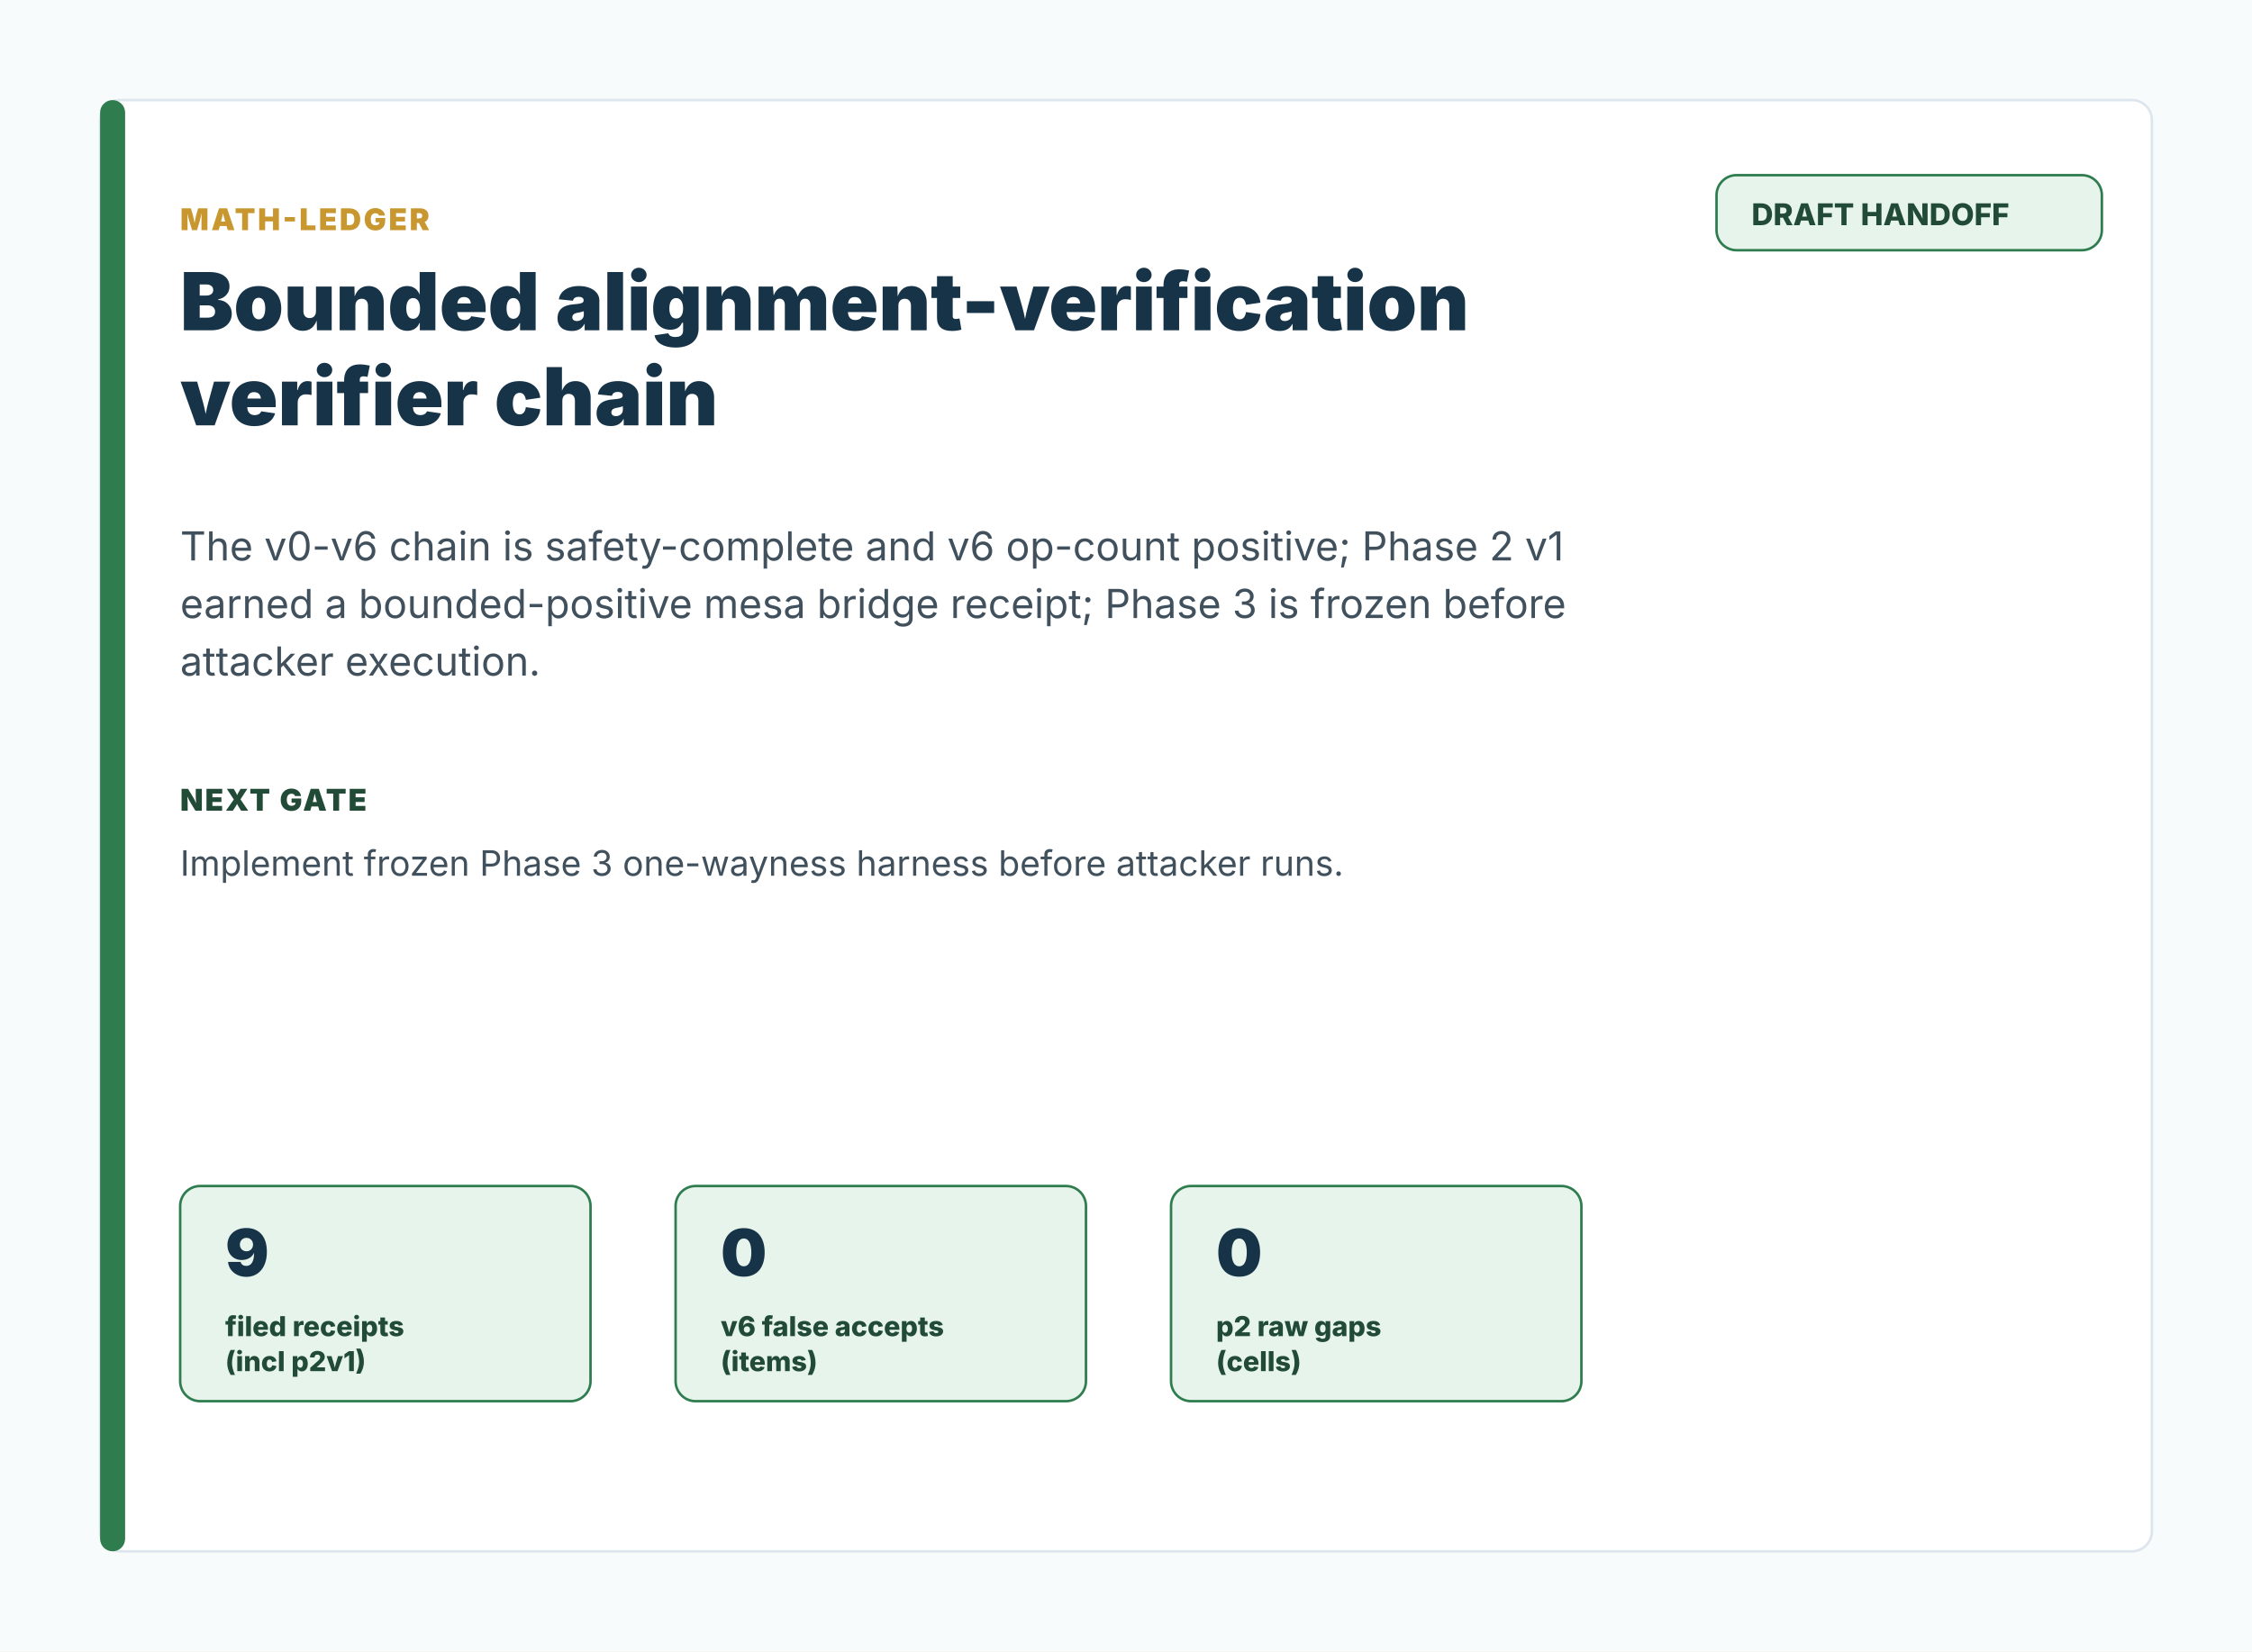
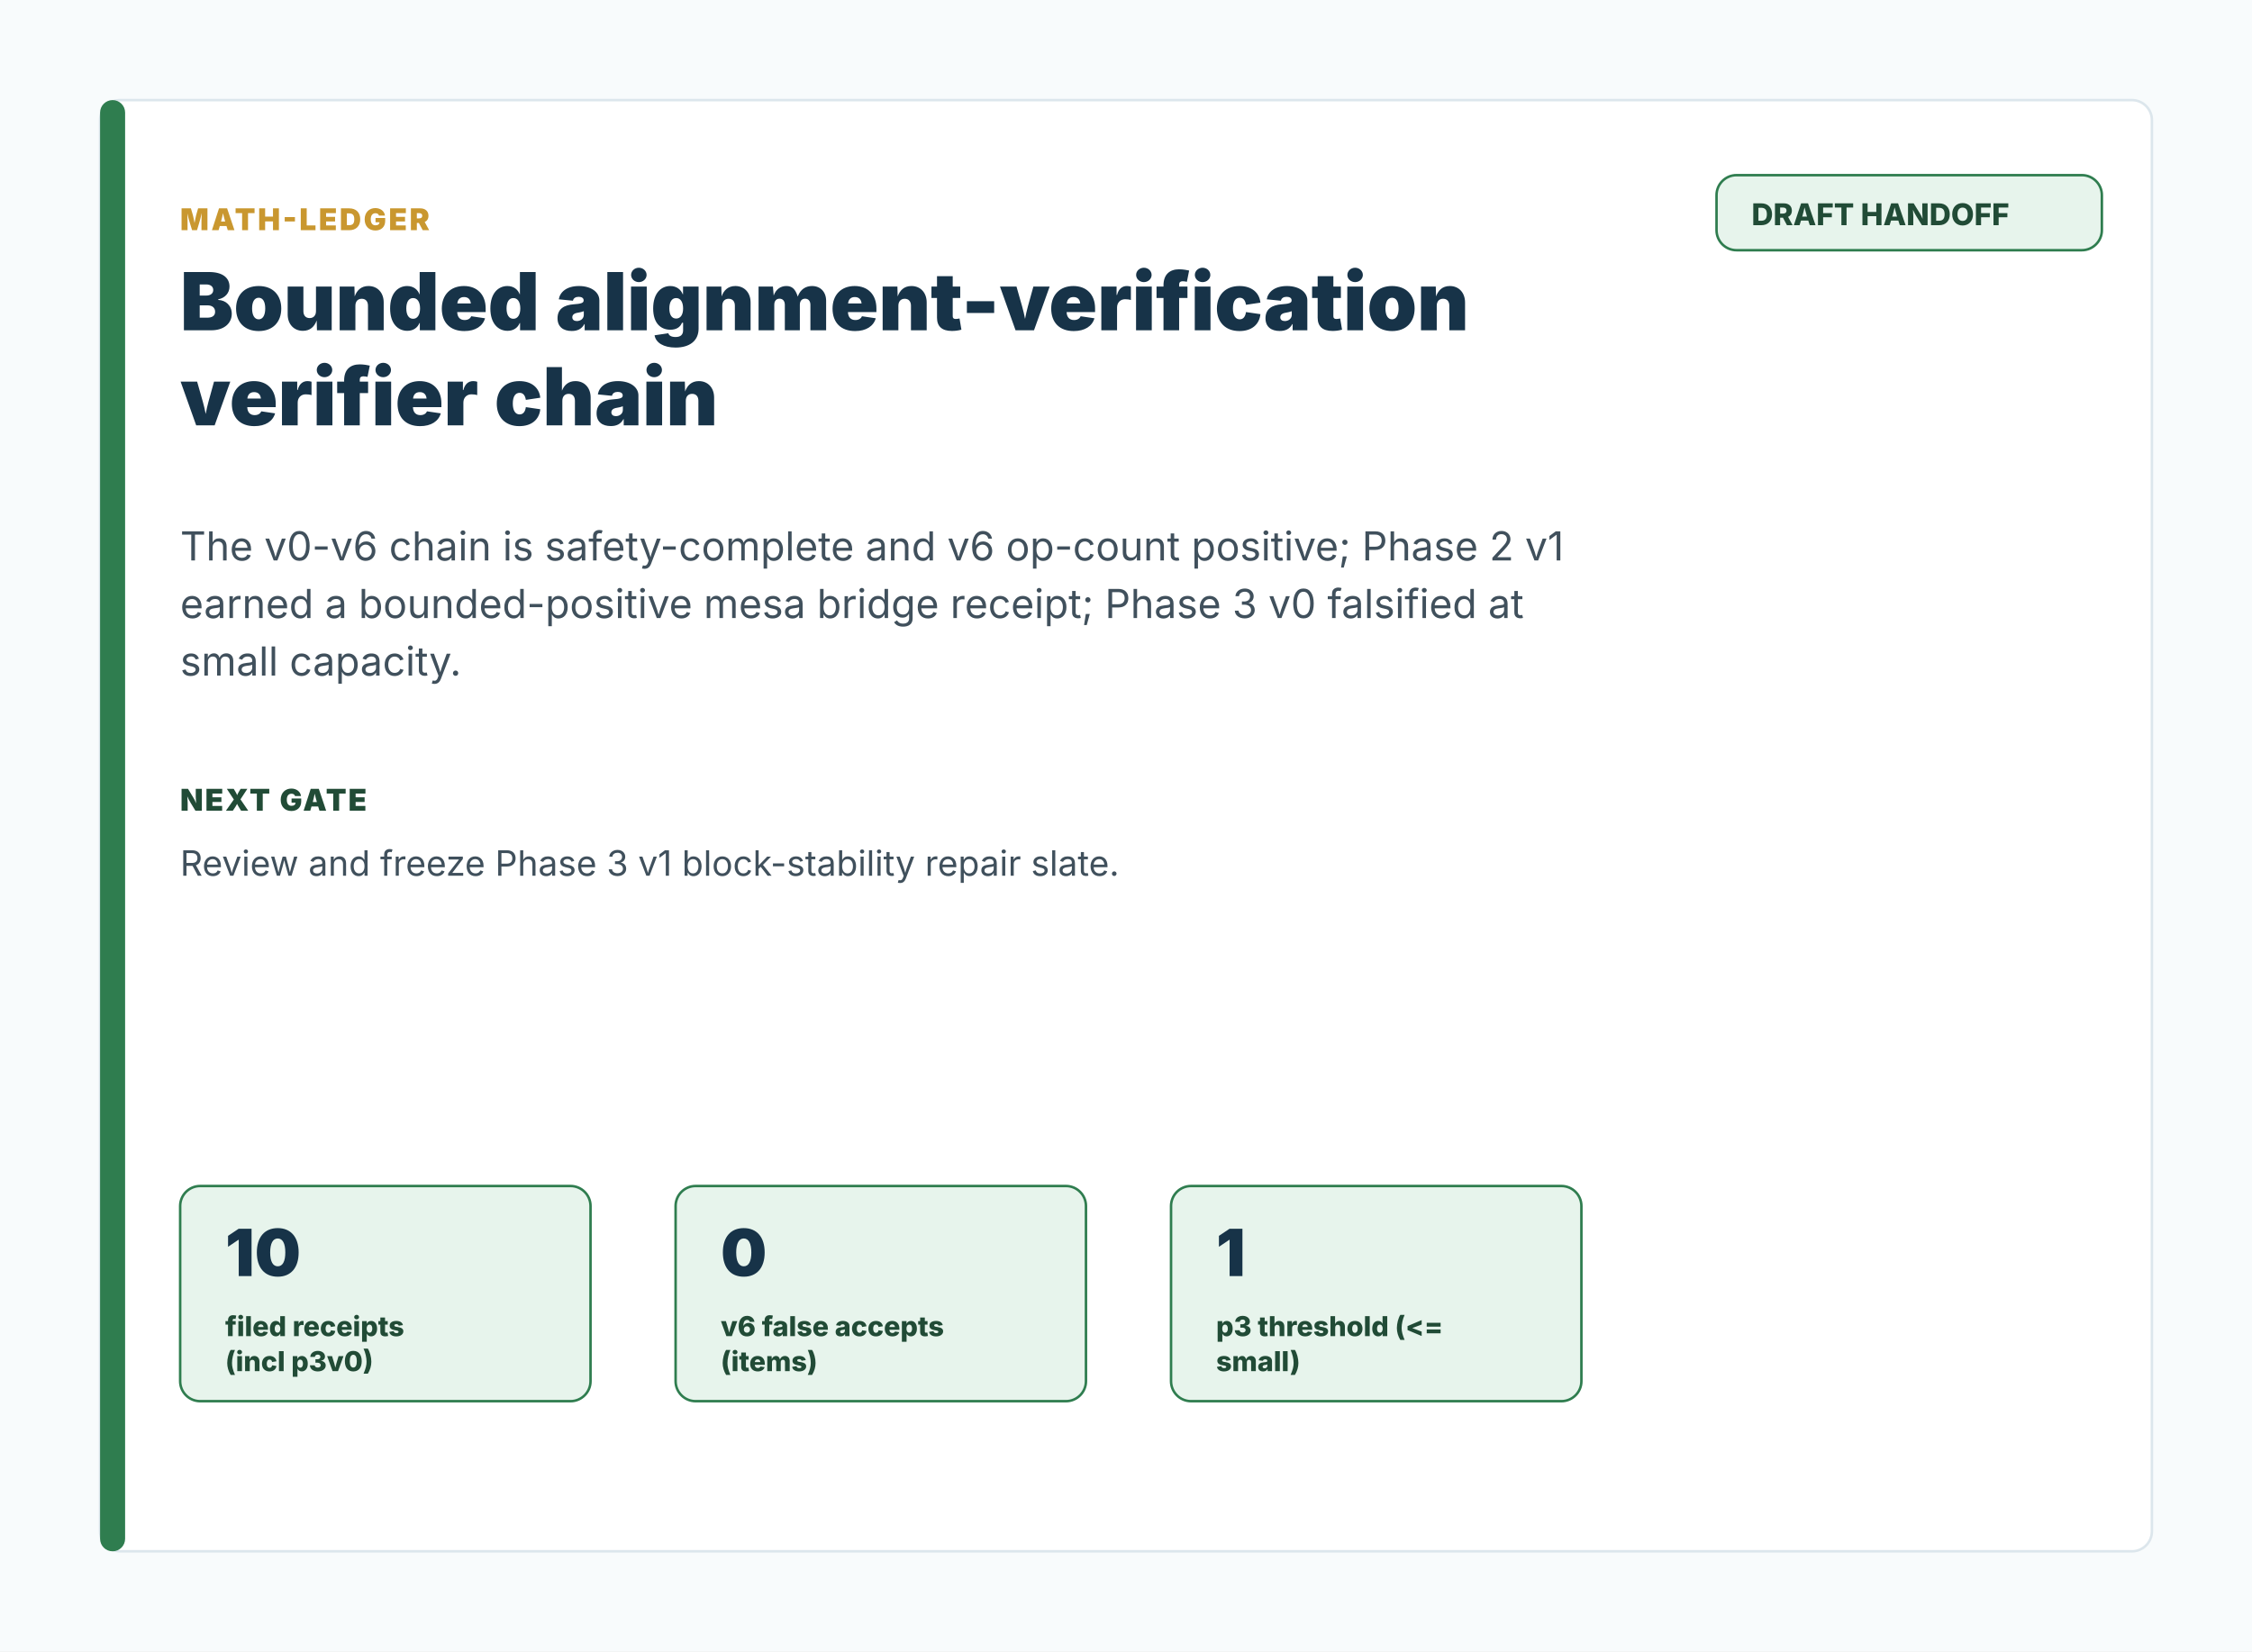
<svg xmlns="http://www.w3.org/2000/svg" viewBox="0 0 900 660" width="900" height="660" role="img" aria-labelledby="title desc">
  <rect width="900" height="660" fill="#F8FBFC" />
  <rect x="40" y="40" width="820" height="580" rx="8" fill="#FFFFFF" stroke="#DCE6EC" stroke-width="1" />
  <rect x="40" y="40" width="10" height="580" rx="5" fill="#2F7D4F" />
  <g>
    <rect x="686" y="70" width="154" height="30" rx="8" fill="#E7F4EC" stroke="#2F7D4F" stroke-width="1" />
    <text x="700" y="90" fill="#214B36" font-family="system-ui, -apple-system, BlinkMacSystemFont, 'Segoe UI', sans-serif" font-size="12" font-weight="800" letter-spacing="0">DRAFT HANDOFF</text>
  </g>
  <text x="72" y="92" fill="#C9972F" font-family="system-ui, -apple-system, BlinkMacSystemFont, 'Segoe UI', sans-serif" font-size="12" font-weight="850" letter-spacing="0.08em">MATH-LEDGER</text>
  <text x="72" y="132" fill="#173348" font-family="system-ui, -apple-system, BlinkMacSystemFont, 'Segoe UI', sans-serif" font-size="32" font-weight="850" text-anchor="start" letter-spacing="0">
    <tspan x="72" dy="0">Bounded alignment-verification</tspan>
    <tspan x="72" dy="38">verifier chain</tspan>
  </text>
  <text x="72" y="224" fill="#40505C" font-family="system-ui, -apple-system, BlinkMacSystemFont, 'Segoe UI', sans-serif" font-size="16" font-weight="400" text-anchor="start" letter-spacing="0">
    <tspan x="72" dy="0">The v0-v6 chain is safety-complete and v6 op-count positive; Phase 2 v1</tspan>
-     <tspan x="72" dy="23">earned a bounded-positive mesa bridge receipt; Phase 3 is frozen before</tspan>
-     <tspan x="72" dy="23">attacker execution.</tspan>
+     <tspan x="72" dy="23">earned a bounded-positive mesa bridge receipt; Phase 3 v0 falsified at</tspan>
+     <tspan x="72" dy="23">small capacity.</tspan>
  </text>
  <text x="72" y="324" fill="#214B36" font-family="system-ui, -apple-system, BlinkMacSystemFont, 'Segoe UI', sans-serif" font-size="12" font-weight="850" letter-spacing="0.06em">NEXT GATE</text>
  <text x="72" y="350" fill="#40505C" font-family="system-ui, -apple-system, BlinkMacSystemFont, 'Segoe UI', sans-serif" font-size="14" font-weight="400" text-anchor="start" letter-spacing="0">
-     <tspan x="72" dy="0">Implement frozen Phase 3 one-wayness harness before attacker runs.</tspan>
+     <tspan x="72" dy="0">Review and freeze Phase 3 v1 block-stability repair slate.</tspan>
  </text>
  <g>
    <rect x="72" y="474" width="164" height="86" rx="8" fill="#E7F4EC" stroke="#2F7D4F" stroke-width="1" />
-     <text x="90" y="510" fill="#173348" font-family="system-ui, -apple-system, BlinkMacSystemFont, 'Segoe UI', sans-serif" font-size="26" font-weight="850" letter-spacing="0">9</text>
+     <text x="90" y="510" fill="#173348" font-family="system-ui, -apple-system, BlinkMacSystemFont, 'Segoe UI', sans-serif" font-size="26" font-weight="850" letter-spacing="0">10</text>
    <text x="90" y="534" fill="#214B36" font-family="system-ui, -apple-system, BlinkMacSystemFont, 'Segoe UI', sans-serif" font-size="11" font-weight="800" text-anchor="start" letter-spacing="0">
      <tspan x="90" dy="0">filed receipts</tspan>
-       <tspan x="90" dy="14">(incl p2v1)</tspan>
+       <tspan x="90" dy="14">(incl p3v0)</tspan>
    </text>
  </g>
  <g>
    <rect x="270" y="474" width="164" height="86" rx="8" fill="#E7F4EC" stroke="#2F7D4F" stroke-width="1" />
    <text x="288" y="510" fill="#173348" font-family="system-ui, -apple-system, BlinkMacSystemFont, 'Segoe UI', sans-serif" font-size="26" font-weight="850" letter-spacing="0">0</text>
    <text x="288" y="534" fill="#214B36" font-family="system-ui, -apple-system, BlinkMacSystemFont, 'Segoe UI', sans-serif" font-size="11" font-weight="800" text-anchor="start" letter-spacing="0">
      <tspan x="288" dy="0">v6 false accepts</tspan>
      <tspan x="288" dy="14">(items)</tspan>
    </text>
  </g>
  <g>
    <rect x="468" y="474" width="164" height="86" rx="8" fill="#E7F4EC" stroke="#2F7D4F" stroke-width="1" />
-     <text x="486" y="510" fill="#173348" font-family="system-ui, -apple-system, BlinkMacSystemFont, 'Segoe UI', sans-serif" font-size="26" font-weight="850" letter-spacing="0">0</text>
+     <text x="486" y="510" fill="#173348" font-family="system-ui, -apple-system, BlinkMacSystemFont, 'Segoe UI', sans-serif" font-size="26" font-weight="850" letter-spacing="0">1</text>
    <text x="486" y="534" fill="#214B36" font-family="system-ui, -apple-system, BlinkMacSystemFont, 'Segoe UI', sans-serif" font-size="11" font-weight="800" text-anchor="start" letter-spacing="0">
-       <tspan x="486" dy="0">p2 raw gaps</tspan>
-       <tspan x="486" dy="14">(cells)</tspan>
+       <tspan x="486" dy="0">p3 threshold (&lt;=</tspan>
+       <tspan x="486" dy="14">small)</tspan>
    </text>
  </g>
</svg>
